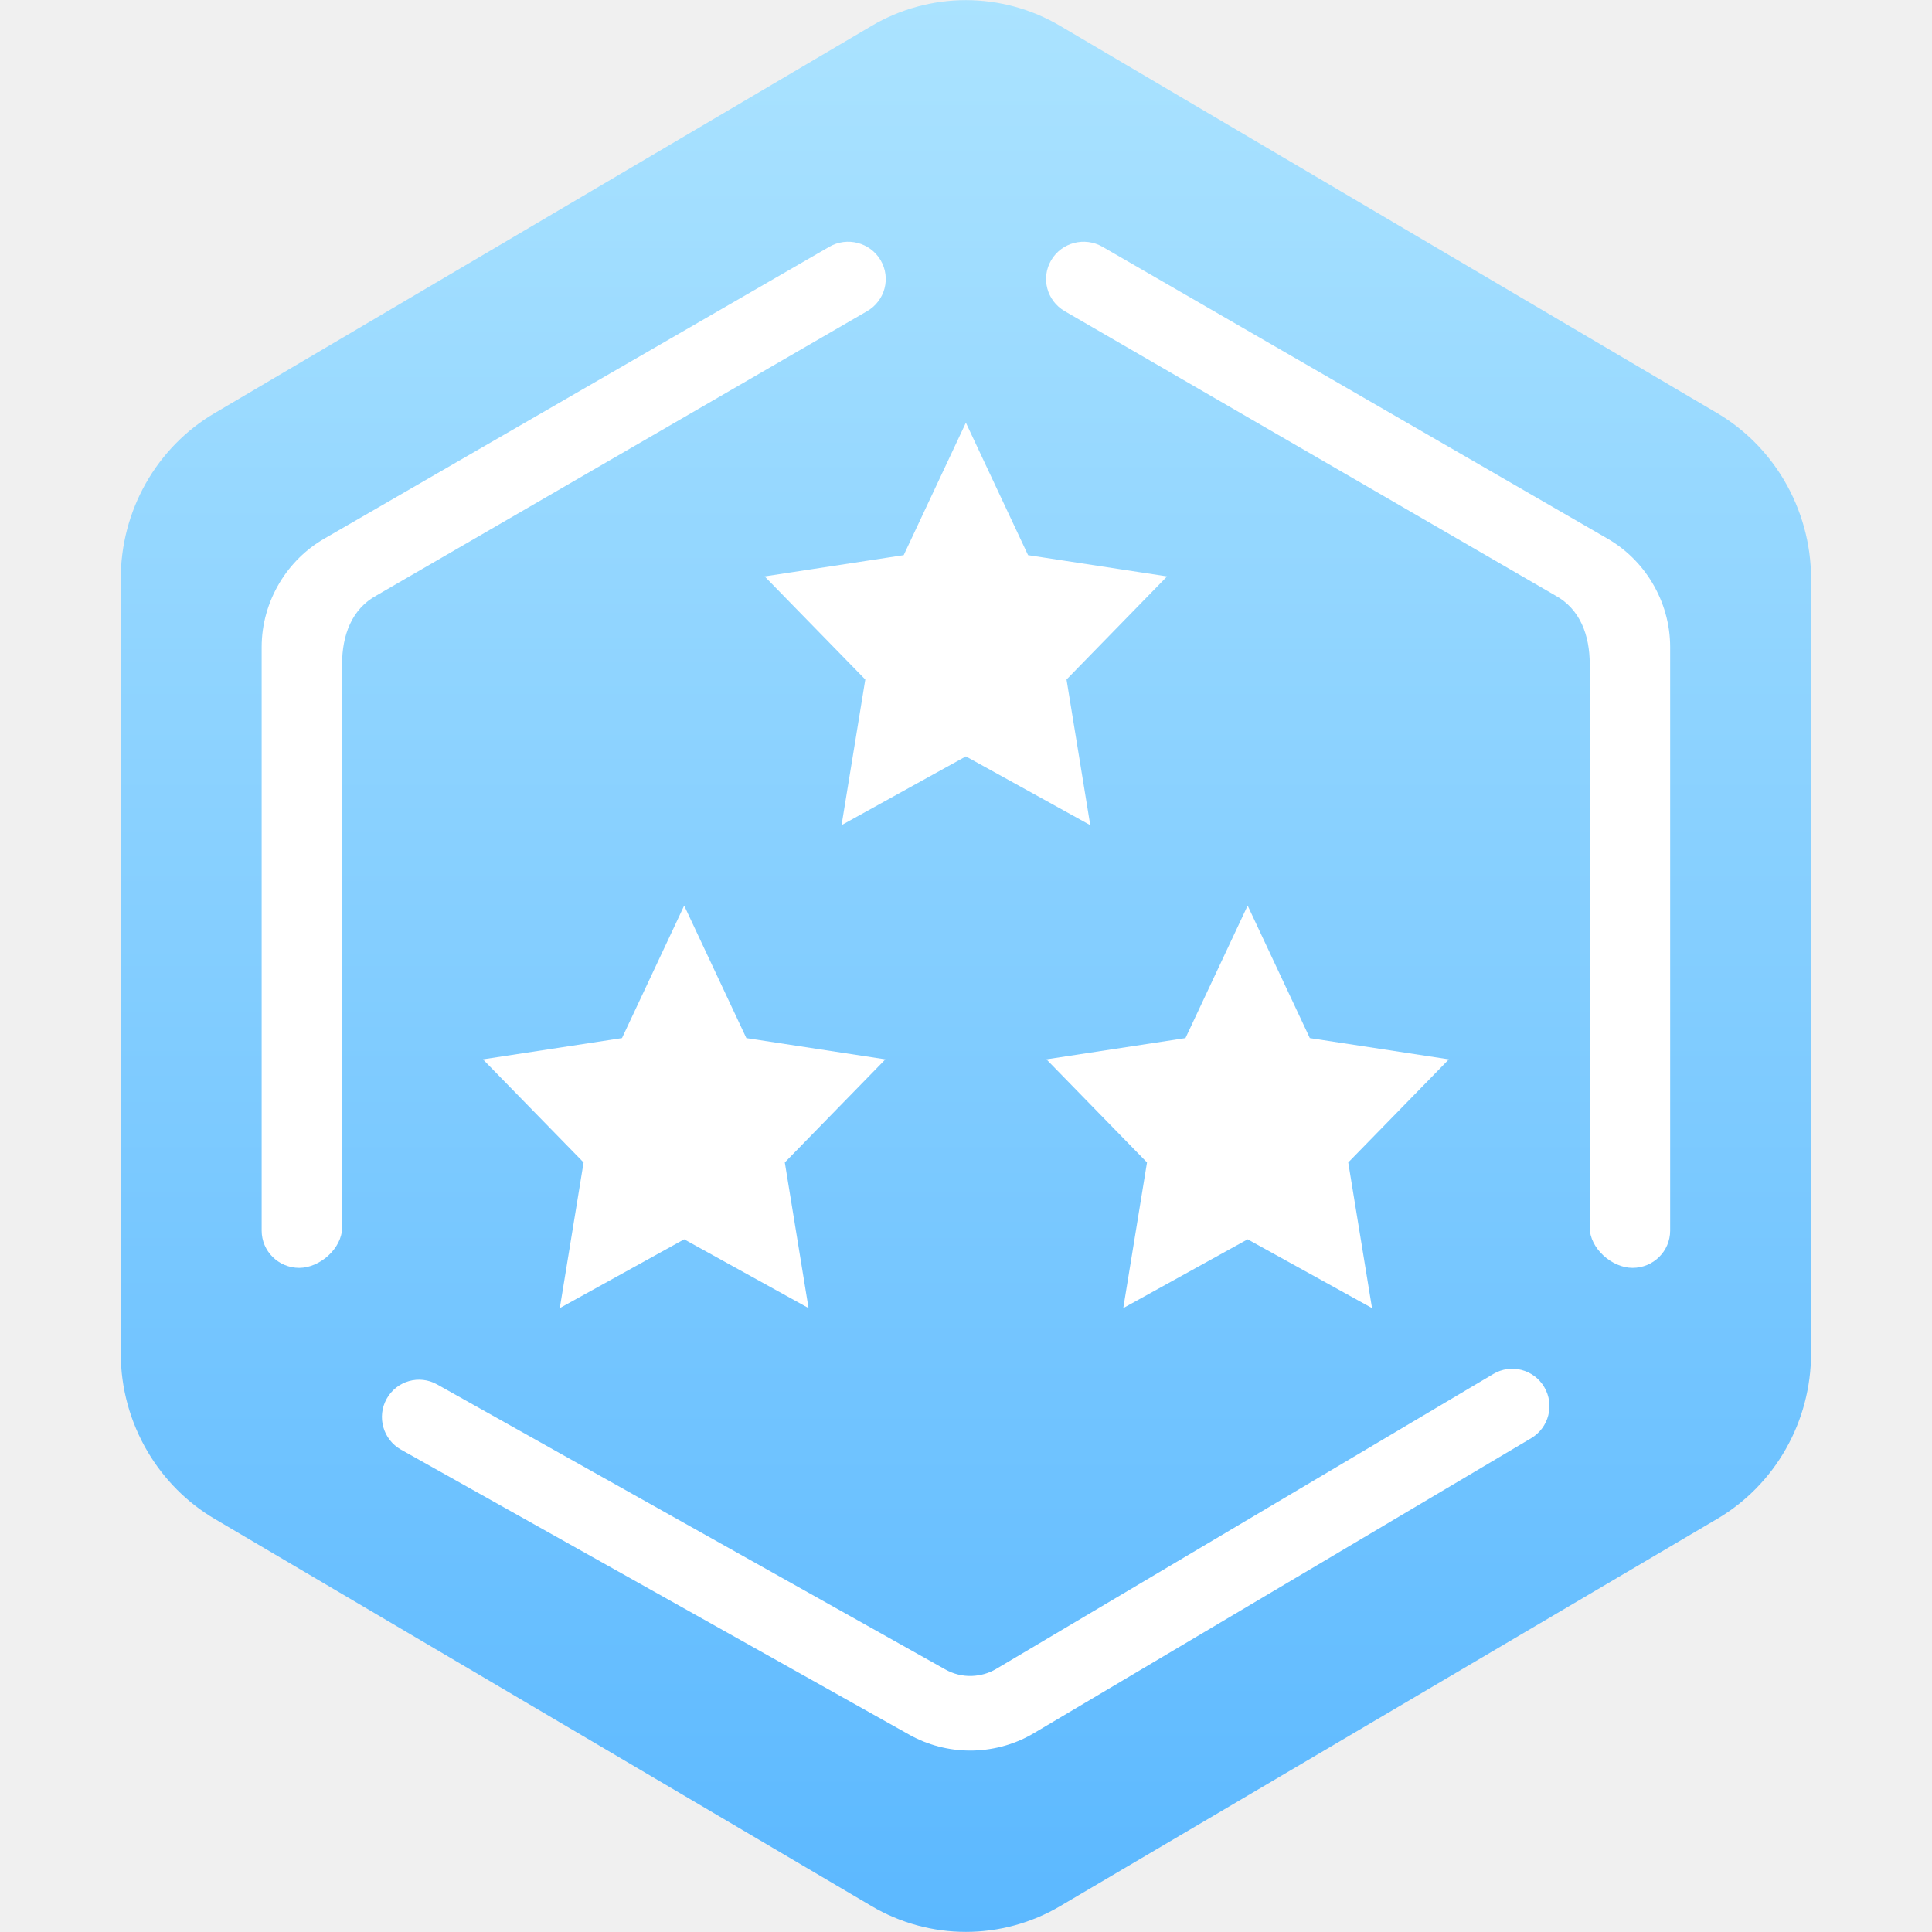
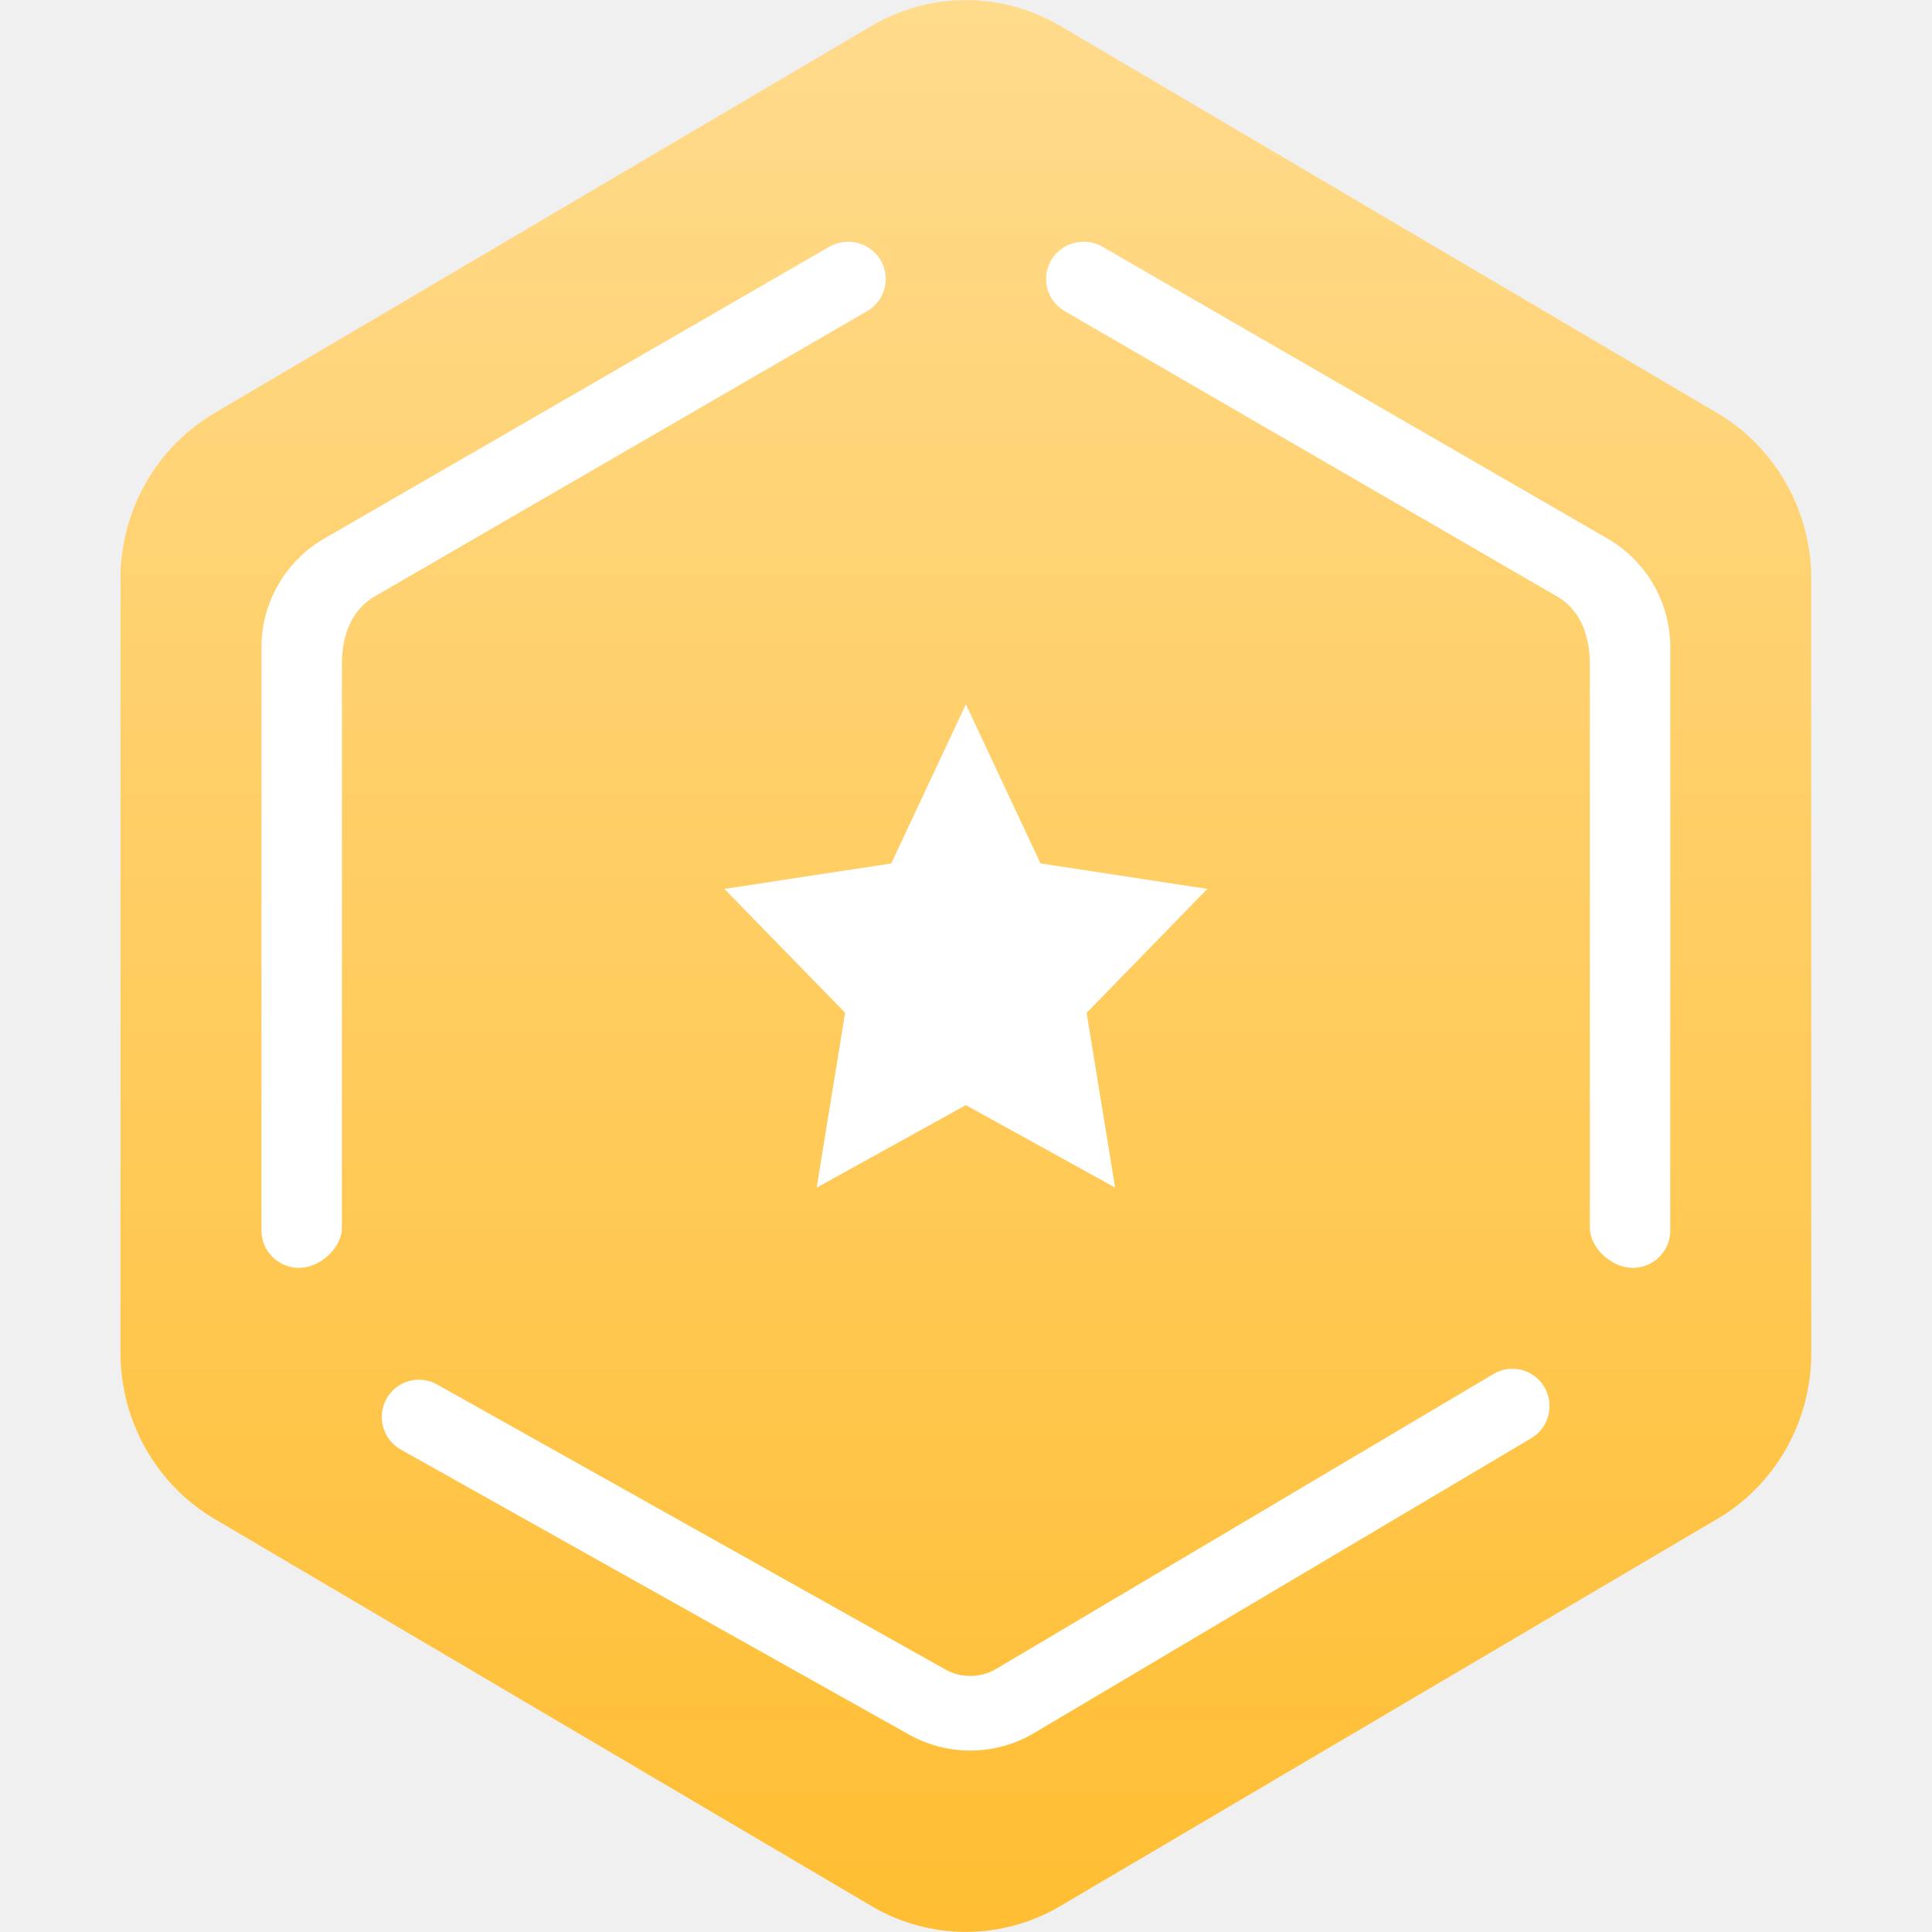
<svg xmlns="http://www.w3.org/2000/svg" version="1.1" width="32" height="32" viewBox="0 0 32 32">
  <defs>
    <linearGradient id="gradient1" x1="50.000%" y1="0.000%" x2="50.000%" y2="100.000%">
-       <stop offset="0%" stop-color="#ABE3FF" />
-       <stop offset="100%" stop-color="#5BB8FF" />
+       <stop offset="0%" stop-color="#FFDB8D" />
+       <stop offset="100%" stop-color="#FFBE32" />
    </linearGradient>
  </defs>
-   <g id="icon_rank_06_act">
-     <path id="bg" d="M29.550,7.953 C29.278,7.494 28.896,7.110 28.444,6.844 C28.444,6.844 17.560,0.429 17.560,0.429 C17.086,0.149 16.546,0.002 15.998,0.002 C15.451,0.002 14.910,0.149 14.436,0.429 C14.436,0.429 3.553,6.844 3.553,6.844 C3.082,7.121 2.689,7.522 2.417,8.002 C2.144,8.482 2.000,9.030 2.000,9.585 C2.000,9.585 2.000,22.415 2.000,22.415 C2.000,22.988 2.154,23.552 2.447,24.047 C2.719,24.506 3.101,24.890 3.553,25.156 C3.553,25.156 14.436,31.571 14.436,31.571 C14.910,31.851 15.451,31.998 15.998,31.998 C16.546,31.998 17.086,31.851 17.560,31.571 C17.560,31.571 28.444,25.156 28.444,25.156 C28.915,24.879 29.308,24.478 29.580,23.998 C29.853,23.518 29.997,22.970 29.997,22.415 C29.997,22.415 29.997,9.585 29.997,9.585 C29.997,9.012 29.842,8.448 29.550,7.953 z" fill="url(#gradient1)" />
-     <path id="beam" d="M27.040,21.000 C26.697,21.000 26.331,20.674 26.331,20.333 C26.331,20.333 26.331,11.000 26.331,11.000 C26.331,10.523 26.172,10.085 25.757,9.861 C24.389,9.068 17.635,5.154 17.635,5.154 C17.338,4.982 17.238,4.605 17.411,4.310 C17.584,4.016 17.964,3.916 18.262,4.088 C18.262,4.088 26.625,8.921 26.625,8.921 C26.927,9.095 27.182,9.346 27.363,9.647 C27.559,9.972 27.663,10.342 27.663,10.717 C27.663,10.717 27.663,20.383 27.663,20.383 C27.663,20.724 27.384,21.000 27.040,21.000 zM17.665,11.255 L18.058,13.667 L15.998,12.528 L13.939,13.667 L14.332,11.255 L12.665,9.547 L14.968,9.195 L15.998,7.001 L17.028,9.195 L19.331,9.547 L17.665,11.255 zM14.362,5.154 C14.362,5.154 7.608,9.068 6.239,9.861 C5.825,10.085 5.666,10.523 5.666,11.000 C5.666,11.000 5.666,20.333 5.666,20.333 C5.666,20.674 5.300,21.000 4.956,21.000 C4.613,21.000 4.334,20.724 4.334,20.383 C4.334,20.383 4.334,10.717 4.334,10.717 C4.334,10.342 4.438,9.972 4.634,9.647 C4.815,9.346 5.070,9.095 5.372,8.921 C5.372,8.921 13.735,4.088 13.735,4.088 C14.032,3.916 14.413,4.016 14.586,4.310 C14.759,4.605 14.659,4.982 14.362,5.154 zM10.302,17.194 L11.332,15.000 L12.362,17.194 L14.665,17.546 L12.999,19.254 L13.392,21.666 L11.332,20.527 L9.272,21.666 L9.666,19.254 L7.999,17.546 L10.302,17.194 zM19.635,17.194 L20.665,15.000 L21.695,17.194 L23.998,17.546 L22.331,19.254 L22.725,21.666 L20.665,20.527 L18.605,21.666 L18.998,19.254 L17.332,17.546 L19.635,17.194 zM7.241,22.931 C7.241,22.931 15.657,27.651 15.657,27.651 C15.790,27.726 15.943,27.765 16.097,27.759 C16.239,27.754 16.377,27.715 16.496,27.645 C16.496,27.645 24.735,22.757 24.735,22.757 C25.028,22.583 25.405,22.681 25.578,22.975 C25.751,23.269 25.654,23.647 25.361,23.821 C25.361,23.821 17.122,28.708 17.122,28.708 C16.826,28.884 16.484,28.983 16.133,28.994 C16.113,28.994 16.093,28.995 16.072,28.995 C15.716,28.995 15.366,28.904 15.057,28.730 C15.057,28.730 6.641,24.010 6.641,24.010 C6.345,23.843 6.238,23.467 6.404,23.169 C6.570,22.871 6.944,22.764 7.241,22.931 z" fill="#FFFFFF" />
+   <g id="icon_rank_07_act">
+     <path id="bg" d="M29.553,7.953 C29.281,7.494 28.899,7.110 28.447,6.844 C28.447,6.844 17.561,0.429 17.561,0.429 C17.086,0.149 16.546,0.002 15.998,0.002 C15.450,0.002 14.910,0.149 14.436,0.429 C14.436,0.429 3.550,6.844 3.550,6.844 C3.079,7.121 2.686,7.522 2.413,8.002 C2.141,8.482 1.996,9.030 1.996,9.585 C1.996,9.585 1.996,22.415 1.996,22.415 C1.996,22.988 2.151,23.552 2.444,24.047 C2.715,24.506 3.098,24.890 3.550,25.156 C3.550,25.156 14.436,31.571 14.436,31.571 C14.910,31.851 15.450,31.998 15.998,31.998 C16.546,31.998 17.086,31.851 17.561,31.571 C17.561,31.571 28.447,25.156 28.447,25.156 C28.918,24.879 29.311,24.478 29.583,23.998 C29.856,23.518 30.000,22.970 30.000,22.415 C30.000,22.415 30.000,9.585 30.000,9.585 C30.000,9.012 29.846,8.448 29.553,7.953 z" fill="url(#gradient1)" />
+     <path id="beam" d="M27.043,21.000 C26.699,21.000 26.333,20.674 26.333,20.333 C26.333,20.333 26.333,11.000 26.333,11.000 C26.333,10.523 26.174,10.085 25.759,9.861 C24.391,9.068 17.635,5.154 17.635,5.154 C17.338,4.982 17.238,4.605 17.411,4.310 C17.584,4.016 17.965,3.916 18.262,4.088 C18.262,4.088 26.627,8.921 26.627,8.921 C26.929,9.095 27.184,9.346 27.366,9.647 C27.562,9.972 27.665,10.342 27.665,10.717 C27.665,10.717 27.665,20.383 27.665,20.383 C27.665,20.724 27.387,21.000 27.043,21.000 zM17.998,16.775 L18.470,19.671 L15.998,18.304 L13.526,19.671 L13.998,16.775 L11.998,14.723 L14.762,14.301 L15.998,11.665 L17.234,14.301 L19.998,14.723 L17.998,16.775 zM14.361,5.154 C14.361,5.154 7.606,9.068 6.237,9.861 C5.822,10.085 5.663,10.523 5.663,11.000 C5.663,11.000 5.663,20.333 5.663,20.333 C5.663,20.674 5.297,21.000 4.954,21.000 C4.610,21.000 4.331,20.724 4.331,20.383 C4.331,20.383 4.331,10.717 4.331,10.717 C4.331,10.342 4.434,9.972 4.631,9.647 C4.812,9.346 5.067,9.095 5.369,8.921 C5.369,8.921 13.734,4.088 13.734,4.088 C14.032,3.916 14.412,4.016 14.586,4.310 C14.759,4.605 14.658,4.982 14.361,5.154 zM7.239,22.931 C7.239,22.931 15.657,27.651 15.657,27.651 C15.790,27.726 15.943,27.765 16.097,27.759 C16.239,27.754 16.377,27.715 16.495,27.645 C16.495,27.645 24.737,22.757 24.737,22.757 C25.030,22.583 25.407,22.681 25.580,22.975 C25.753,23.269 25.656,23.647 25.363,23.821 C25.363,23.821 17.122,28.708 17.122,28.708 C16.826,28.884 16.483,28.983 16.133,28.994 C16.113,28.994 16.092,28.995 16.072,28.995 C15.715,28.995 15.366,28.904 15.056,28.730 C15.056,28.730 6.639,24.010 6.639,24.010 C6.342,23.843 6.236,23.467 6.401,23.169 C6.567,22.871 6.942,22.764 7.239,22.931 z" fill="#FFFFFF" />
  </g>
</svg>
